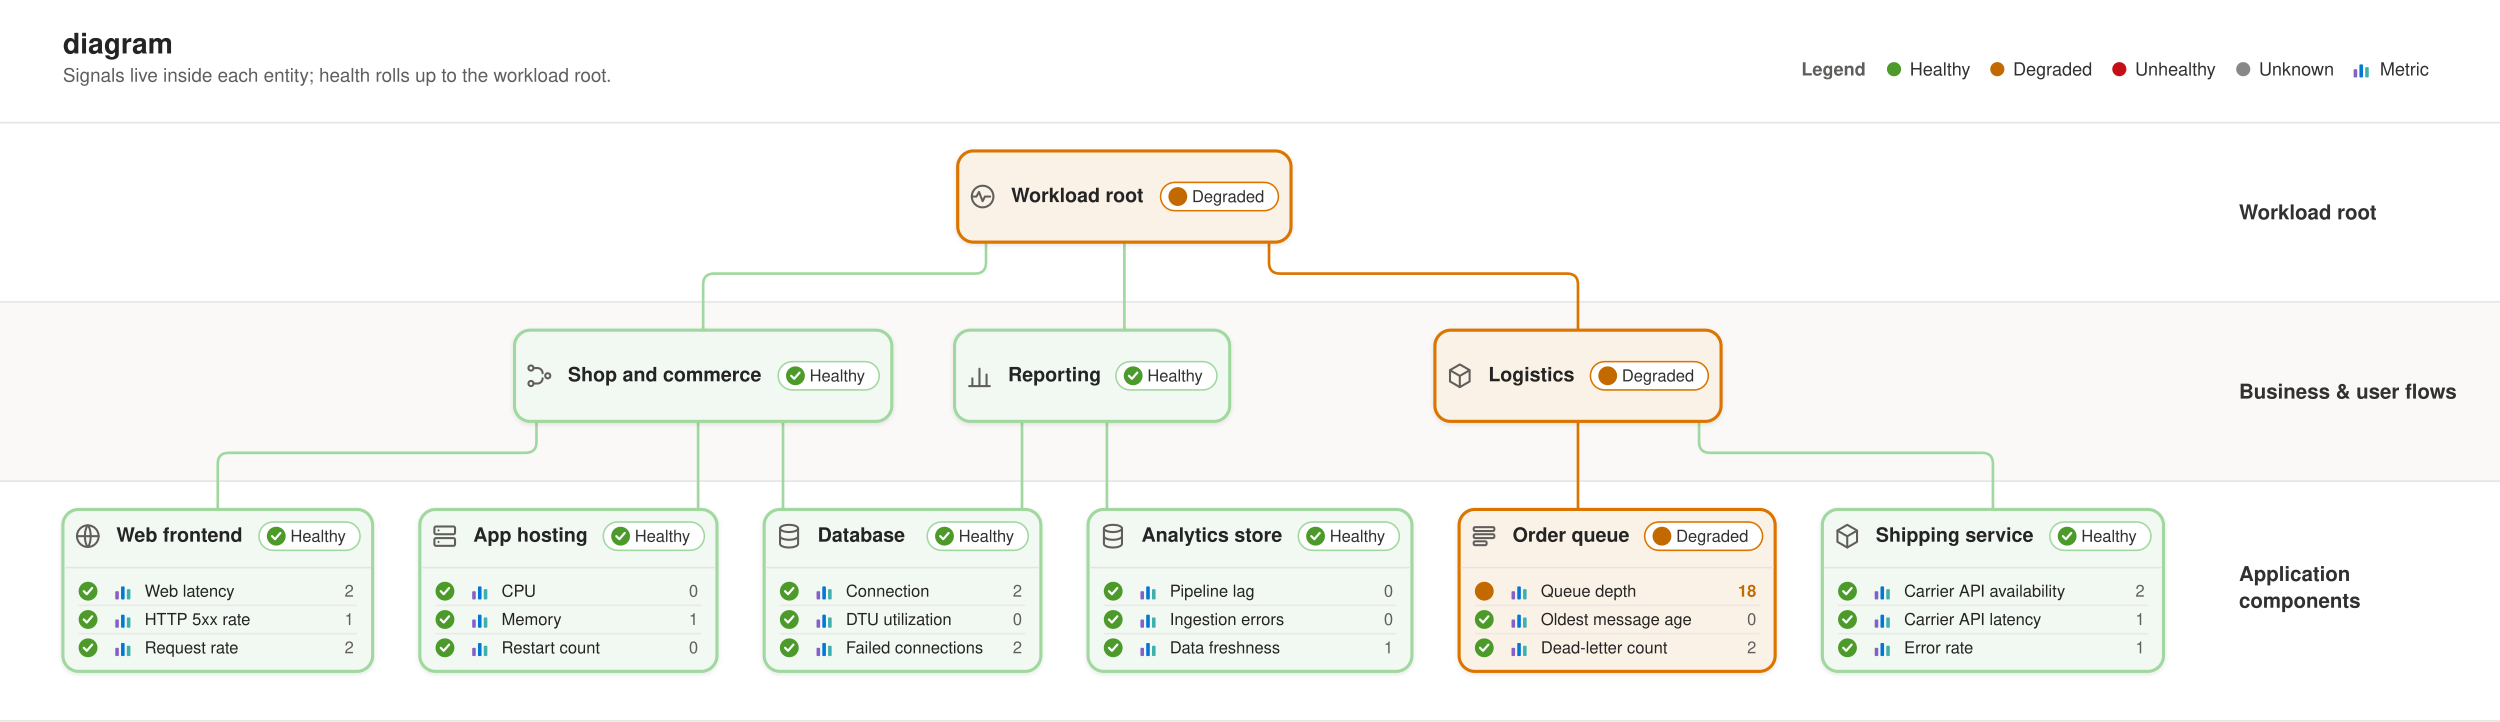
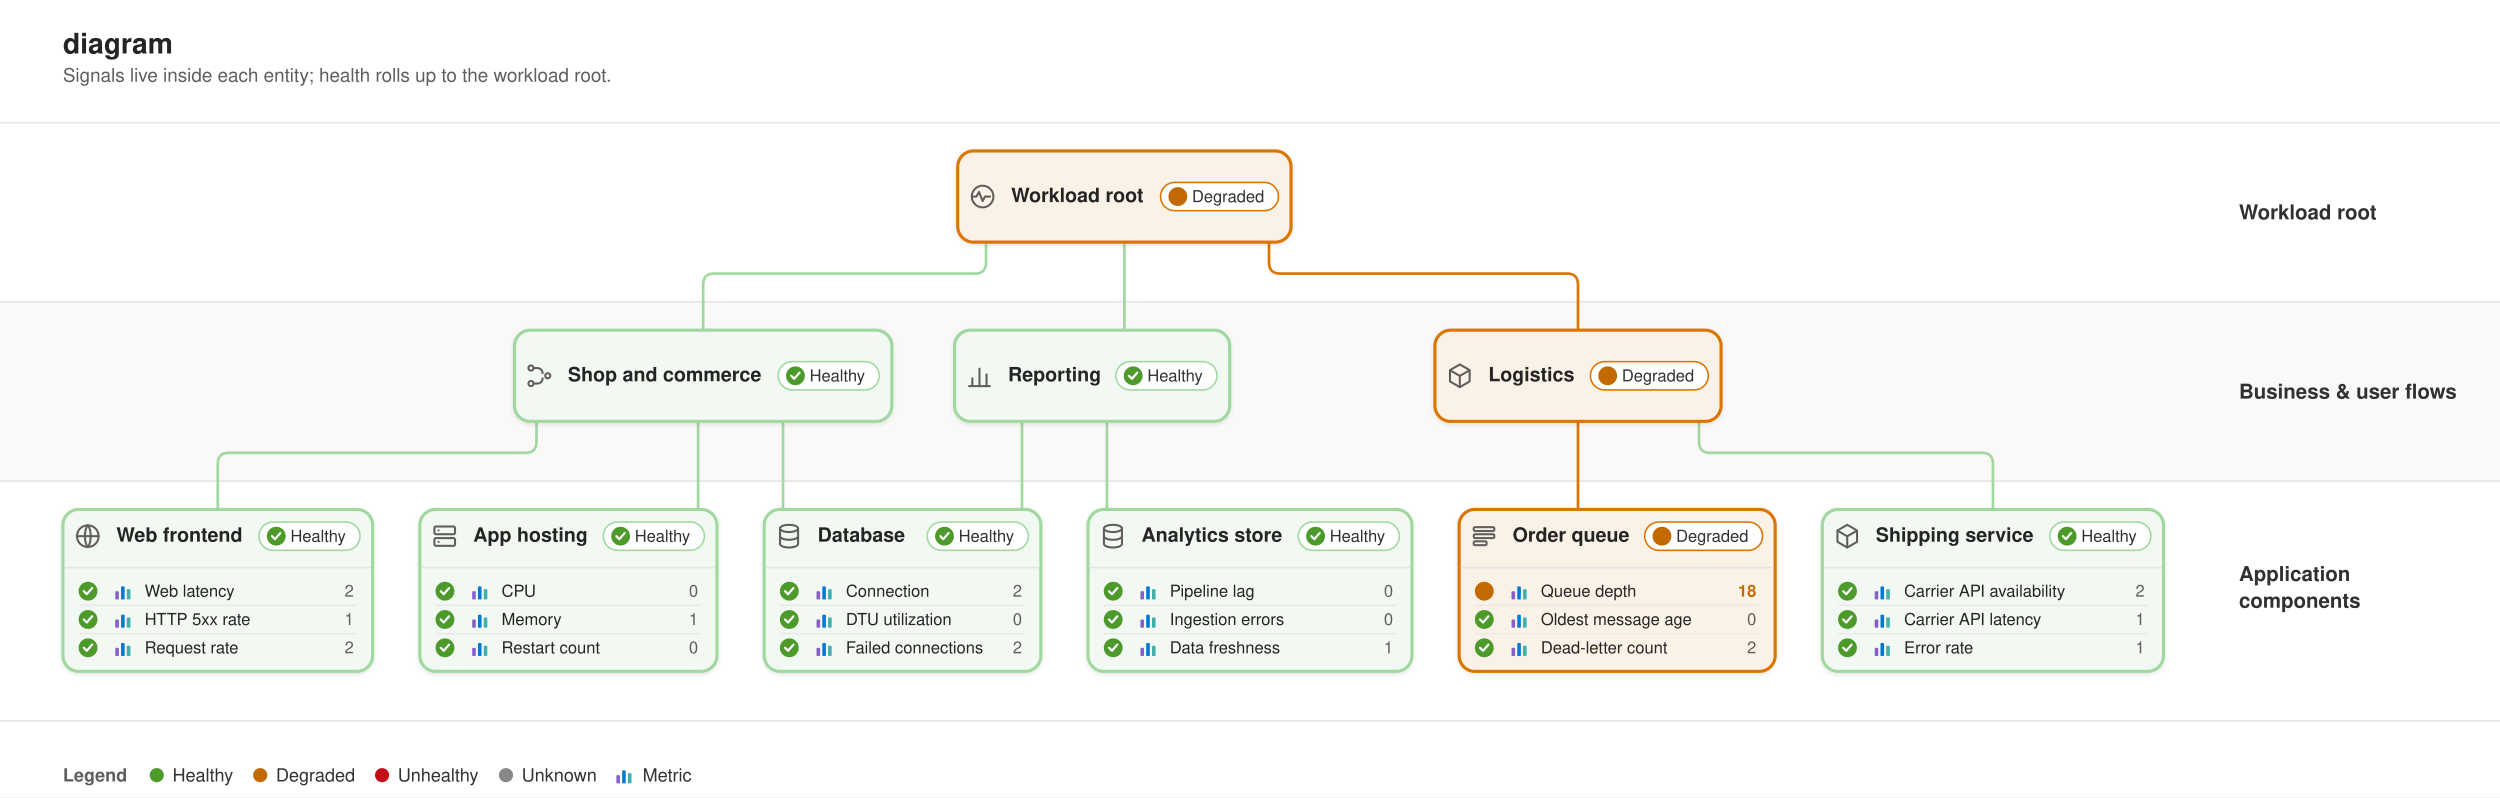
- <svg xmlns="http://www.w3.org/2000/svg" width="1590" height="459" viewBox="0 0 1590 459" font-family="Segoe UI, -apple-system, BlinkMacSystemFont, Helvetica, Arial, sans-serif">
+ <svg xmlns="http://www.w3.org/2000/svg" width="1590" height="507" viewBox="0 0 1590 507" font-family="Segoe UI, -apple-system, BlinkMacSystemFont, Helvetica, Arial, sans-serif">
  <defs>
    <filter id="cs" x="-20%" y="-20%" width="140%" height="140%">
      <feDropShadow dx="0" dy="1" stdDeviation="1.3" flood-color="#000" flood-opacity="0.1" />
    </filter>
  </defs>
-   <rect width="1590" height="459" fill="#ffffff" />
+   <rect width="1590" height="507" fill="#ffffff" />
  <rect x="0" y="78.0" width="1590" height="114.0" fill="#ffffff" />
  <line x1="0" y1="78.0" x2="1590" y2="78.0" stroke="#e6e4e2" />
  <text x="1424.0" y="139.5" font-size="13" font-weight="700" fill="#323130">Workload root</text>
  <rect x="0" y="192.0" width="1590" height="114.0" fill="#faf9f8" />
  <line x1="0" y1="192.0" x2="1590" y2="192.0" stroke="#e6e4e2" />
  <text x="1424.0" y="253.5" font-size="13" font-weight="700" fill="#323130">Business &amp; user flows</text>
  <rect x="0" y="306.0" width="1590" height="135.0" fill="#ffffff" />
  <line x1="0" y1="306.0" x2="1590" y2="306.0" stroke="#e6e4e2" />
  <text x="1424.0" y="369.5" font-size="13" font-weight="700" fill="#323130">Application</text>
  <text x="1424.0" y="386.5" font-size="13" font-weight="700" fill="#323130">components</text>
  <line x1="0" y1="458.5" x2="1590" y2="458.5" stroke="#e6e4e2" />
  <text x="40" y="34" font-size="18" font-weight="700" fill="#242424">diagram</text>
  <text x="40" y="52" font-size="12" fill="#605e5c">Signals live inside each entity; health rolls up to the workload root.</text>
-   <text x="1186.6" y="48" font-size="11.5" font-weight="600" fill="#605e5c" text-anchor="end">Legend</text>
-   <circle cx="1204.6" cy="44" r="4.5" fill="#4c9a2a" />
-   <text x="1214.6" y="48" font-size="11.5" fill="#323130">Healthy</text>
-   <circle cx="1270.3" cy="44" r="4.5" fill="#c26a00" />
-   <text x="1280.3" y="48" font-size="11.5" fill="#323130">Degraded</text>
-   <circle cx="1347.9" cy="44" r="4.5" fill="#c50f18" />
-   <text x="1357.9" y="48" font-size="11.5" fill="#323130">Unhealthy</text>
-   <circle cx="1426.7" cy="44" r="4.5" fill="#8a8886" />
-   <text x="1436.7" y="48" font-size="11.5" fill="#323130">Unknown</text>
-   <g transform="translate(1495.6,37.0) scale(0.875)">
+   <text x="40.0" y="497.0" font-size="11.5" font-weight="600" fill="#605e5c">Legend</text>
+   <circle cx="99.7" cy="493.0" r="4.5" fill="#4c9a2a" />
+   <text x="109.7" y="497.0" font-size="11.5" fill="#323130">Healthy</text>
+   <circle cx="165.5" cy="493.0" r="4.5" fill="#c26a00" />
+   <text x="175.5" y="497.0" font-size="11.5" fill="#323130">Degraded</text>
+   <circle cx="243.0" cy="493.0" r="4.5" fill="#c50f18" />
+   <text x="253.0" y="497.0" font-size="11.5" fill="#323130">Unhealthy</text>
+   <circle cx="321.8" cy="493.0" r="4.5" fill="#8a8886" />
+   <text x="331.8" y="497.0" font-size="11.5" fill="#323130">Unknown</text>
+   <g transform="translate(390.7,486.0) scale(0.875)">
    <rect x="1.5" y="8" width="2.6" height="6" rx="0.6" fill="#8661c5" />
    <rect x="5.7" y="4.5" width="2.6" height="9.5" rx="0.6" fill="#0078D4" />
    <rect x="9.9" y="6.5" width="2.6" height="7.5" rx="0.6" fill="#3fb0ac" />
  </g>
-   <text x="1513.6" y="48" font-size="11.5" fill="#323130">Metric</text>
+   <text x="408.7" y="497.0" font-size="11.5" fill="#323130">Metric</text>
  <g transform="translate(40.0,0)">
    <g fill="none" stroke-linecap="butt" stroke-linejoin="round">
      <path d="M98.5 324.0 L98.5 295.0 Q98.5 288.0 105.5 288.0 L294.2 288.0 Q301.2 288.0 301.2 281.0 L301.2 268.0" stroke="#a0d8a0" stroke-width="1.7" />
      <path d="M404.0 324.0 L404.0 268.0" stroke="#a0d8a0" stroke-width="1.7" />
      <path d="M458.0 324.0 L458.0 268.0" stroke="#a0d8a0" stroke-width="1.7" />
      <path d="M610.0 324.0 L610.0 268.0" stroke="#a0d8a0" stroke-width="1.7" />
      <path d="M664.0 324.0 L664.0 268.0" stroke="#a0d8a0" stroke-width="1.7" />
      <path d="M1227.5 324.0 L1227.5 295.0 Q1227.5 288.0 1220.5 288.0 L1047.6 288.0 Q1040.6 288.0 1040.6 281.0 L1040.6 268.0" stroke="#a0d8a0" stroke-width="1.7" />
      <path d="M963.6 324.0 L963.6 268.0" stroke="#db7500" stroke-width="1.7" />
      <path d="M407.2 210.0 L407.2 181.0 Q407.2 174.0 414.2 174.0 L580.1 174.0 Q587.1 174.0 587.1 167.0 L587.1 154.0" stroke="#a0d8a0" stroke-width="1.7" />
      <path d="M675.1 210.0 L675.1 154.0" stroke="#a0d8a0" stroke-width="1.7" />
      <path d="M963.6 210.0 L963.6 181.0 Q963.6 174.0 956.6 174.0 L774.1 174.0 Q767.1 174.0 767.1 167.0 L767.1 154.0" stroke="#db7500" stroke-width="1.7" />
    </g>
    <g filter="url(#cs)">
      <rect x="0.0" y="324.0" width="197" height="103" rx="10" fill="#f2f8f2" stroke="#a0d8a0" stroke-width="2" />
    </g>
    <g transform="translate(6.0,331.16) scale(0.82)">
      <circle cx="12" cy="12" r="8.4" fill="none" stroke="#605e5c" stroke-width="1.6" stroke-linecap="round" stroke-linejoin="round" />
      <path d="M3.6 12h16.8M12 3.6c3 3 3 13.8 0 16.8M12 3.6c-3 3-3 13.8 0 16.8" fill="none" stroke="#605e5c" stroke-width="1.6" stroke-linecap="round" stroke-linejoin="round" />
    </g>
    <text x="34.0" y="344.5" font-size="12.5" font-weight="600" fill="#242424">Web frontend</text>
    <rect x="124.7" y="332.00" width="64.3" height="18" rx="9" fill="#ffffff" stroke="#a0d8a0" stroke-width="1" />
    <circle cx="135.7" cy="341.0" r="6" fill="#4c9a2a" />
    <path d="M133.0 341.0 l1.9 1.9 l3.4 -3.9" fill="none" stroke="#ffffff" stroke-width="1.4" stroke-linecap="round" stroke-linejoin="round" />
    <text x="144.7" y="344.57" font-size="10.5" fill="#323130">Healthy</text>
    <line x1="1.0" y1="361.0" x2="196.0" y2="361.0" stroke="#e6e4e2" />
    <circle cx="16.0" cy="376.0" r="6" fill="#4c9a2a" />
    <path d="M13.3 376.0 l1.9 1.9 l3.4 -3.9" fill="none" stroke="#ffffff" stroke-width="1.4" stroke-linecap="round" stroke-linejoin="round" />
    <g transform="translate(32.0,369.0) scale(0.875)">
      <rect x="1.5" y="8" width="2.6" height="6" rx="0.6" fill="#8661c5" />
      <rect x="5.7" y="4.5" width="2.6" height="9.5" rx="0.6" fill="#0078D4" />
      <rect x="9.9" y="6.5" width="2.6" height="7.5" rx="0.6" fill="#3fb0ac" />
    </g>
    <text x="52.0" y="379.5" font-size="10.5" fill="#242424">Web latency</text>
    <text x="185.0" y="379.5" font-size="10.5" font-weight="400" fill="#605e5c" text-anchor="end">2</text>
    <line x1="10.0" y1="385.0" x2="187.0" y2="385.0" stroke="#e6e4e2" stroke-opacity="0.7" />
    <circle cx="16.0" cy="394.0" r="6" fill="#4c9a2a" />
    <path d="M13.3 394.0 l1.9 1.9 l3.4 -3.9" fill="none" stroke="#ffffff" stroke-width="1.4" stroke-linecap="round" stroke-linejoin="round" />
    <g transform="translate(32.0,387.0) scale(0.875)">
      <rect x="1.5" y="8" width="2.6" height="6" rx="0.6" fill="#8661c5" />
      <rect x="5.7" y="4.5" width="2.6" height="9.5" rx="0.6" fill="#0078D4" />
      <rect x="9.9" y="6.5" width="2.6" height="7.5" rx="0.6" fill="#3fb0ac" />
    </g>
    <text x="52.0" y="397.5" font-size="10.5" fill="#242424">HTTP 5xx rate</text>
    <text x="185.0" y="397.5" font-size="10.5" font-weight="400" fill="#605e5c" text-anchor="end">1</text>
    <line x1="10.0" y1="403.0" x2="187.0" y2="403.0" stroke="#e6e4e2" stroke-opacity="0.7" />
    <circle cx="16.0" cy="412.0" r="6" fill="#4c9a2a" />
    <path d="M13.3 412.0 l1.9 1.9 l3.4 -3.9" fill="none" stroke="#ffffff" stroke-width="1.4" stroke-linecap="round" stroke-linejoin="round" />
    <g transform="translate(32.0,405.0) scale(0.875)">
      <rect x="1.5" y="8" width="2.6" height="6" rx="0.6" fill="#8661c5" />
      <rect x="5.7" y="4.5" width="2.6" height="9.5" rx="0.6" fill="#0078D4" />
      <rect x="9.9" y="6.5" width="2.6" height="7.5" rx="0.6" fill="#3fb0ac" />
    </g>
    <text x="52.0" y="415.5" font-size="10.5" fill="#242424">Request rate</text>
    <text x="185.0" y="415.5" font-size="10.5" font-weight="400" fill="#605e5c" text-anchor="end">2</text>
    <g filter="url(#cs)">
      <rect x="227.0" y="324.0" width="189" height="103" rx="10" fill="#f2f8f2" stroke="#a0d8a0" stroke-width="2" />
    </g>
    <g transform="translate(233.0,331.16) scale(0.82)">
      <rect x="4" y="4.5" width="16" height="6" rx="1.2" fill="none" stroke="#605e5c" stroke-width="1.6" stroke-linecap="round" stroke-linejoin="round" />
      <rect x="4" y="13.5" width="16" height="6" rx="1.2" fill="none" stroke="#605e5c" stroke-width="1.6" stroke-linecap="round" stroke-linejoin="round" />
      <path d="M7.2 7.5h.01M7.2 16.5h.01" fill="none" stroke="#605e5c" stroke-width="1.6" stroke-linecap="round" stroke-linejoin="round" />
    </g>
    <text x="261.0" y="344.5" font-size="12.5" font-weight="600" fill="#242424">App hosting</text>
    <rect x="343.7" y="332.00" width="64.3" height="18" rx="9" fill="#ffffff" stroke="#a0d8a0" stroke-width="1" />
    <circle cx="354.7" cy="341.0" r="6" fill="#4c9a2a" />
    <path d="M352.0 341.0 l1.9 1.9 l3.4 -3.9" fill="none" stroke="#ffffff" stroke-width="1.4" stroke-linecap="round" stroke-linejoin="round" />
    <text x="363.7" y="344.57" font-size="10.5" fill="#323130">Healthy</text>
    <line x1="228.0" y1="361.0" x2="415.0" y2="361.0" stroke="#e6e4e2" />
    <circle cx="243.0" cy="376.0" r="6" fill="#4c9a2a" />
    <path d="M240.3 376.0 l1.9 1.9 l3.4 -3.9" fill="none" stroke="#ffffff" stroke-width="1.4" stroke-linecap="round" stroke-linejoin="round" />
    <g transform="translate(259.0,369.0) scale(0.875)">
      <rect x="1.5" y="8" width="2.6" height="6" rx="0.6" fill="#8661c5" />
      <rect x="5.7" y="4.5" width="2.6" height="9.5" rx="0.6" fill="#0078D4" />
      <rect x="9.9" y="6.5" width="2.6" height="7.5" rx="0.6" fill="#3fb0ac" />
    </g>
    <text x="279.0" y="379.5" font-size="10.5" fill="#242424">CPU</text>
    <text x="404.0" y="379.5" font-size="10.5" font-weight="400" fill="#605e5c" text-anchor="end">0</text>
    <line x1="237.0" y1="385.0" x2="406.0" y2="385.0" stroke="#e6e4e2" stroke-opacity="0.7" />
    <circle cx="243.0" cy="394.0" r="6" fill="#4c9a2a" />
    <path d="M240.3 394.0 l1.9 1.9 l3.4 -3.9" fill="none" stroke="#ffffff" stroke-width="1.4" stroke-linecap="round" stroke-linejoin="round" />
    <g transform="translate(259.0,387.0) scale(0.875)">
      <rect x="1.5" y="8" width="2.6" height="6" rx="0.6" fill="#8661c5" />
      <rect x="5.7" y="4.5" width="2.6" height="9.5" rx="0.6" fill="#0078D4" />
      <rect x="9.9" y="6.5" width="2.6" height="7.5" rx="0.6" fill="#3fb0ac" />
    </g>
    <text x="279.0" y="397.5" font-size="10.5" fill="#242424">Memory</text>
    <text x="404.0" y="397.5" font-size="10.5" font-weight="400" fill="#605e5c" text-anchor="end">1</text>
    <line x1="237.0" y1="403.0" x2="406.0" y2="403.0" stroke="#e6e4e2" stroke-opacity="0.7" />
    <circle cx="243.0" cy="412.0" r="6" fill="#4c9a2a" />
    <path d="M240.3 412.0 l1.9 1.9 l3.4 -3.9" fill="none" stroke="#ffffff" stroke-width="1.4" stroke-linecap="round" stroke-linejoin="round" />
    <g transform="translate(259.0,405.0) scale(0.875)">
      <rect x="1.5" y="8" width="2.6" height="6" rx="0.6" fill="#8661c5" />
      <rect x="5.7" y="4.5" width="2.6" height="9.5" rx="0.6" fill="#0078D4" />
      <rect x="9.9" y="6.5" width="2.6" height="7.5" rx="0.6" fill="#3fb0ac" />
    </g>
    <text x="279.0" y="415.5" font-size="10.5" fill="#242424">Restart count</text>
    <text x="404.0" y="415.5" font-size="10.5" font-weight="400" fill="#605e5c" text-anchor="end">0</text>
    <g filter="url(#cs)">
      <rect x="446.0" y="324.0" width="176" height="103" rx="10" fill="#f2f8f2" stroke="#a0d8a0" stroke-width="2" />
    </g>
    <g transform="translate(452.0,331.16) scale(0.82)">
      <ellipse cx="12" cy="6" rx="7" ry="2.8" fill="none" stroke="#605e5c" stroke-width="1.6" stroke-linecap="round" stroke-linejoin="round" />
      <path d="M5 6v12c0 1.55 3.13 2.8 7 2.8s7-1.25 7-2.8V6" fill="none" stroke="#605e5c" stroke-width="1.6" stroke-linecap="round" stroke-linejoin="round" />
      <path d="M5 12c0 1.55 3.13 2.8 7 2.8s7-1.25 7-2.8" fill="none" stroke="#605e5c" stroke-width="1.6" stroke-linecap="round" stroke-linejoin="round" />
    </g>
    <text x="480.0" y="344.5" font-size="12.5" font-weight="600" fill="#242424">Database</text>
    <rect x="549.7" y="332.00" width="64.3" height="18" rx="9" fill="#ffffff" stroke="#a0d8a0" stroke-width="1" />
    <circle cx="560.7" cy="341.0" r="6" fill="#4c9a2a" />
    <path d="M558.0 341.0 l1.9 1.9 l3.4 -3.9" fill="none" stroke="#ffffff" stroke-width="1.4" stroke-linecap="round" stroke-linejoin="round" />
    <text x="569.7" y="344.57" font-size="10.5" fill="#323130">Healthy</text>
    <line x1="447.0" y1="361.0" x2="621.0" y2="361.0" stroke="#e6e4e2" />
    <circle cx="462.0" cy="376.0" r="6" fill="#4c9a2a" />
    <path d="M459.3 376.0 l1.9 1.9 l3.4 -3.9" fill="none" stroke="#ffffff" stroke-width="1.4" stroke-linecap="round" stroke-linejoin="round" />
    <g transform="translate(478.0,369.0) scale(0.875)">
      <rect x="1.5" y="8" width="2.6" height="6" rx="0.6" fill="#8661c5" />
      <rect x="5.7" y="4.5" width="2.6" height="9.5" rx="0.6" fill="#0078D4" />
      <rect x="9.9" y="6.5" width="2.6" height="7.5" rx="0.6" fill="#3fb0ac" />
    </g>
    <text x="498.0" y="379.5" font-size="10.5" fill="#242424">Connection</text>
    <text x="610.0" y="379.5" font-size="10.5" font-weight="400" fill="#605e5c" text-anchor="end">2</text>
    <line x1="456.0" y1="385.0" x2="612.0" y2="385.0" stroke="#e6e4e2" stroke-opacity="0.7" />
    <circle cx="462.0" cy="394.0" r="6" fill="#4c9a2a" />
    <path d="M459.3 394.0 l1.9 1.9 l3.4 -3.9" fill="none" stroke="#ffffff" stroke-width="1.4" stroke-linecap="round" stroke-linejoin="round" />
    <g transform="translate(478.0,387.0) scale(0.875)">
      <rect x="1.5" y="8" width="2.6" height="6" rx="0.6" fill="#8661c5" />
      <rect x="5.7" y="4.5" width="2.6" height="9.5" rx="0.6" fill="#0078D4" />
      <rect x="9.9" y="6.5" width="2.6" height="7.5" rx="0.6" fill="#3fb0ac" />
    </g>
    <text x="498.0" y="397.5" font-size="10.5" fill="#242424">DTU utilization</text>
    <text x="610.0" y="397.5" font-size="10.5" font-weight="400" fill="#605e5c" text-anchor="end">0</text>
    <line x1="456.0" y1="403.0" x2="612.0" y2="403.0" stroke="#e6e4e2" stroke-opacity="0.7" />
    <circle cx="462.0" cy="412.0" r="6" fill="#4c9a2a" />
    <path d="M459.3 412.0 l1.9 1.9 l3.4 -3.9" fill="none" stroke="#ffffff" stroke-width="1.4" stroke-linecap="round" stroke-linejoin="round" />
    <g transform="translate(478.0,405.0) scale(0.875)">
      <rect x="1.5" y="8" width="2.6" height="6" rx="0.6" fill="#8661c5" />
      <rect x="5.7" y="4.5" width="2.6" height="9.5" rx="0.6" fill="#0078D4" />
      <rect x="9.9" y="6.5" width="2.6" height="7.5" rx="0.6" fill="#3fb0ac" />
    </g>
    <text x="498.0" y="415.5" font-size="10.5" fill="#242424">Failed connections</text>
    <text x="610.0" y="415.5" font-size="10.5" font-weight="400" fill="#605e5c" text-anchor="end">2</text>
    <g filter="url(#cs)">
      <rect x="652.0" y="324.0" width="206" height="103" rx="10" fill="#f2f8f2" stroke="#a0d8a0" stroke-width="2" />
    </g>
    <g transform="translate(658.0,331.16) scale(0.82)">
      <ellipse cx="12" cy="6" rx="7" ry="2.8" fill="none" stroke="#605e5c" stroke-width="1.6" stroke-linecap="round" stroke-linejoin="round" />
      <path d="M5 6v12c0 1.55 3.13 2.8 7 2.8s7-1.25 7-2.8V6" fill="none" stroke="#605e5c" stroke-width="1.6" stroke-linecap="round" stroke-linejoin="round" />
      <path d="M5 12c0 1.55 3.13 2.8 7 2.8s7-1.25 7-2.8" fill="none" stroke="#605e5c" stroke-width="1.6" stroke-linecap="round" stroke-linejoin="round" />
    </g>
    <text x="686.0" y="344.5" font-size="12.5" font-weight="600" fill="#242424">Analytics store</text>
    <rect x="785.7" y="332.00" width="64.3" height="18" rx="9" fill="#ffffff" stroke="#a0d8a0" stroke-width="1" />
    <circle cx="796.7" cy="341.0" r="6" fill="#4c9a2a" />
    <path d="M794.0 341.0 l1.9 1.9 l3.4 -3.9" fill="none" stroke="#ffffff" stroke-width="1.4" stroke-linecap="round" stroke-linejoin="round" />
    <text x="805.7" y="344.57" font-size="10.5" fill="#323130">Healthy</text>
    <line x1="653.0" y1="361.0" x2="857.0" y2="361.0" stroke="#e6e4e2" />
    <circle cx="668.0" cy="376.0" r="6" fill="#4c9a2a" />
    <path d="M665.3 376.0 l1.9 1.9 l3.4 -3.9" fill="none" stroke="#ffffff" stroke-width="1.4" stroke-linecap="round" stroke-linejoin="round" />
    <g transform="translate(684.0,369.0) scale(0.875)">
      <rect x="1.5" y="8" width="2.6" height="6" rx="0.6" fill="#8661c5" />
      <rect x="5.7" y="4.5" width="2.6" height="9.5" rx="0.6" fill="#0078D4" />
      <rect x="9.9" y="6.5" width="2.6" height="7.5" rx="0.6" fill="#3fb0ac" />
    </g>
    <text x="704.0" y="379.5" font-size="10.5" fill="#242424">Pipeline lag</text>
    <text x="846.0" y="379.5" font-size="10.5" font-weight="400" fill="#605e5c" text-anchor="end">0</text>
    <line x1="662.0" y1="385.0" x2="848.0" y2="385.0" stroke="#e6e4e2" stroke-opacity="0.7" />
    <circle cx="668.0" cy="394.0" r="6" fill="#4c9a2a" />
    <path d="M665.3 394.0 l1.9 1.9 l3.4 -3.9" fill="none" stroke="#ffffff" stroke-width="1.4" stroke-linecap="round" stroke-linejoin="round" />
    <g transform="translate(684.0,387.0) scale(0.875)">
      <rect x="1.5" y="8" width="2.6" height="6" rx="0.6" fill="#8661c5" />
      <rect x="5.7" y="4.5" width="2.6" height="9.5" rx="0.6" fill="#0078D4" />
      <rect x="9.9" y="6.5" width="2.6" height="7.5" rx="0.6" fill="#3fb0ac" />
    </g>
    <text x="704.0" y="397.5" font-size="10.5" fill="#242424">Ingestion errors</text>
    <text x="846.0" y="397.5" font-size="10.5" font-weight="400" fill="#605e5c" text-anchor="end">0</text>
    <line x1="662.0" y1="403.0" x2="848.0" y2="403.0" stroke="#e6e4e2" stroke-opacity="0.7" />
    <circle cx="668.0" cy="412.0" r="6" fill="#4c9a2a" />
    <path d="M665.3 412.0 l1.9 1.9 l3.4 -3.9" fill="none" stroke="#ffffff" stroke-width="1.4" stroke-linecap="round" stroke-linejoin="round" />
    <g transform="translate(684.0,405.0) scale(0.875)">
      <rect x="1.5" y="8" width="2.6" height="6" rx="0.6" fill="#8661c5" />
      <rect x="5.7" y="4.5" width="2.6" height="9.5" rx="0.6" fill="#0078D4" />
      <rect x="9.9" y="6.5" width="2.6" height="7.5" rx="0.6" fill="#3fb0ac" />
    </g>
    <text x="704.0" y="415.5" font-size="10.5" fill="#242424">Data freshness</text>
    <text x="846.0" y="415.5" font-size="10.5" font-weight="400" fill="#605e5c" text-anchor="end">1</text>
    <g filter="url(#cs)">
      <rect x="888.0" y="324.0" width="201" height="103" rx="10" fill="#fbf2e7" stroke="#db7500" stroke-width="2" />
    </g>
    <g transform="translate(894.0,331.16) scale(0.82)">
      <rect x="4" y="5" width="16" height="3" rx="1" fill="none" stroke="#605e5c" stroke-width="1.6" stroke-linecap="round" stroke-linejoin="round" />
      <rect x="4" y="10.5" width="16" height="3" rx="1" fill="none" stroke="#605e5c" stroke-width="1.6" stroke-linecap="round" stroke-linejoin="round" />
      <rect x="4" y="16" width="10" height="3" rx="1" fill="none" stroke="#605e5c" stroke-width="1.6" stroke-linecap="round" stroke-linejoin="round" />
    </g>
    <text x="922.0" y="344.5" font-size="12.5" font-weight="600" fill="#242424">Order queue</text>
    <rect x="1006.0" y="332.00" width="75.0" height="18" rx="9" fill="#ffffff" stroke="#db7500" stroke-width="1" />
    <circle cx="1017.0" cy="341.0" r="6" fill="#c26a00" />
    <text x="1026.0" y="344.57" font-size="10.5" fill="#323130">Degraded</text>
    <line x1="889.0" y1="361.0" x2="1088.0" y2="361.0" stroke="#e6e4e2" />
    <circle cx="904.0" cy="376.0" r="6" fill="#c26a00" />
    <g transform="translate(920.0,369.0) scale(0.875)">
      <rect x="1.5" y="8" width="2.6" height="6" rx="0.6" fill="#8661c5" />
      <rect x="5.7" y="4.5" width="2.6" height="9.5" rx="0.6" fill="#0078D4" />
      <rect x="9.9" y="6.5" width="2.6" height="7.5" rx="0.6" fill="#3fb0ac" />
    </g>
    <text x="940.0" y="379.5" font-size="10.5" fill="#242424">Queue depth</text>
    <text x="1077.0" y="379.5" font-size="10.5" font-weight="600" fill="#c26a00" text-anchor="end">18</text>
    <line x1="898.0" y1="385.0" x2="1079.0" y2="385.0" stroke="#e6e4e2" stroke-opacity="0.7" />
    <circle cx="904.0" cy="394.0" r="6" fill="#4c9a2a" />
    <path d="M901.3 394.0 l1.9 1.9 l3.4 -3.9" fill="none" stroke="#ffffff" stroke-width="1.4" stroke-linecap="round" stroke-linejoin="round" />
    <g transform="translate(920.0,387.0) scale(0.875)">
      <rect x="1.5" y="8" width="2.6" height="6" rx="0.6" fill="#8661c5" />
      <rect x="5.7" y="4.5" width="2.6" height="9.5" rx="0.6" fill="#0078D4" />
      <rect x="9.9" y="6.5" width="2.6" height="7.5" rx="0.6" fill="#3fb0ac" />
    </g>
    <text x="940.0" y="397.5" font-size="10.5" fill="#242424">Oldest message age</text>
    <text x="1077.0" y="397.5" font-size="10.5" font-weight="400" fill="#605e5c" text-anchor="end">0</text>
    <line x1="898.0" y1="403.0" x2="1079.0" y2="403.0" stroke="#e6e4e2" stroke-opacity="0.7" />
    <circle cx="904.0" cy="412.0" r="6" fill="#4c9a2a" />
    <path d="M901.3 412.0 l1.9 1.9 l3.4 -3.9" fill="none" stroke="#ffffff" stroke-width="1.4" stroke-linecap="round" stroke-linejoin="round" />
    <g transform="translate(920.0,405.0) scale(0.875)">
      <rect x="1.5" y="8" width="2.6" height="6" rx="0.6" fill="#8661c5" />
      <rect x="5.7" y="4.5" width="2.6" height="9.5" rx="0.6" fill="#0078D4" />
      <rect x="9.9" y="6.5" width="2.6" height="7.5" rx="0.6" fill="#3fb0ac" />
    </g>
    <text x="940.0" y="415.5" font-size="10.5" fill="#242424">Dead-letter count</text>
    <text x="1077.0" y="415.5" font-size="10.5" font-weight="400" fill="#605e5c" text-anchor="end">2</text>
    <g filter="url(#cs)">
      <rect x="1119.0" y="324.0" width="217" height="103" rx="10" fill="#f2f8f2" stroke="#a0d8a0" stroke-width="2" />
    </g>
    <g transform="translate(1125.0,331.16) scale(0.82)">
      <path d="M12 3.2l7.6 4.4v8.8L12 20.8l-7.6-4.4V7.6z" fill="none" stroke="#605e5c" stroke-width="1.6" stroke-linecap="round" stroke-linejoin="round" />
      <path d="M4.6 7.8l7.4 4.3 7.4-4.3M12 12.1v8.6" fill="none" stroke="#605e5c" stroke-width="1.6" stroke-linecap="round" stroke-linejoin="round" />
    </g>
    <text x="1153.0" y="344.5" font-size="12.5" font-weight="600" fill="#242424">Shipping service</text>
    <rect x="1263.7" y="332.00" width="64.3" height="18" rx="9" fill="#ffffff" stroke="#a0d8a0" stroke-width="1" />
    <circle cx="1274.7" cy="341.0" r="6" fill="#4c9a2a" />
    <path d="M1272.0 341.0 l1.9 1.9 l3.4 -3.9" fill="none" stroke="#ffffff" stroke-width="1.4" stroke-linecap="round" stroke-linejoin="round" />
    <text x="1283.7" y="344.57" font-size="10.5" fill="#323130">Healthy</text>
    <line x1="1120.0" y1="361.0" x2="1335.0" y2="361.0" stroke="#e6e4e2" />
    <circle cx="1135.0" cy="376.0" r="6" fill="#4c9a2a" />
    <path d="M1132.3 376.0 l1.9 1.9 l3.4 -3.9" fill="none" stroke="#ffffff" stroke-width="1.4" stroke-linecap="round" stroke-linejoin="round" />
    <g transform="translate(1151.0,369.0) scale(0.875)">
      <rect x="1.5" y="8" width="2.6" height="6" rx="0.6" fill="#8661c5" />
      <rect x="5.7" y="4.5" width="2.6" height="9.5" rx="0.6" fill="#0078D4" />
      <rect x="9.9" y="6.5" width="2.6" height="7.5" rx="0.6" fill="#3fb0ac" />
    </g>
    <text x="1171.0" y="379.5" font-size="10.5" fill="#242424">Carrier API availability</text>
    <text x="1324.0" y="379.5" font-size="10.5" font-weight="400" fill="#605e5c" text-anchor="end">2</text>
    <line x1="1129.0" y1="385.0" x2="1326.0" y2="385.0" stroke="#e6e4e2" stroke-opacity="0.7" />
    <circle cx="1135.0" cy="394.0" r="6" fill="#4c9a2a" />
    <path d="M1132.3 394.0 l1.9 1.9 l3.4 -3.9" fill="none" stroke="#ffffff" stroke-width="1.4" stroke-linecap="round" stroke-linejoin="round" />
    <g transform="translate(1151.0,387.0) scale(0.875)">
      <rect x="1.5" y="8" width="2.6" height="6" rx="0.6" fill="#8661c5" />
      <rect x="5.7" y="4.5" width="2.6" height="9.5" rx="0.6" fill="#0078D4" />
      <rect x="9.9" y="6.5" width="2.6" height="7.5" rx="0.6" fill="#3fb0ac" />
    </g>
    <text x="1171.0" y="397.5" font-size="10.5" fill="#242424">Carrier API latency</text>
    <text x="1324.0" y="397.5" font-size="10.5" font-weight="400" fill="#605e5c" text-anchor="end">1</text>
    <line x1="1129.0" y1="403.0" x2="1326.0" y2="403.0" stroke="#e6e4e2" stroke-opacity="0.7" />
    <circle cx="1135.0" cy="412.0" r="6" fill="#4c9a2a" />
    <path d="M1132.3 412.0 l1.9 1.9 l3.4 -3.9" fill="none" stroke="#ffffff" stroke-width="1.4" stroke-linecap="round" stroke-linejoin="round" />
    <g transform="translate(1151.0,405.0) scale(0.875)">
      <rect x="1.5" y="8" width="2.6" height="6" rx="0.6" fill="#8661c5" />
      <rect x="5.7" y="4.5" width="2.6" height="9.5" rx="0.6" fill="#0078D4" />
      <rect x="9.9" y="6.5" width="2.6" height="7.5" rx="0.6" fill="#3fb0ac" />
    </g>
    <text x="1171.0" y="415.5" font-size="10.5" fill="#242424">Error rate</text>
    <text x="1324.0" y="415.5" font-size="10.5" font-weight="400" fill="#605e5c" text-anchor="end">1</text>
    <g filter="url(#cs)">
      <rect x="287.2" y="210.0" width="240" height="58" rx="10" fill="#f2f8f2" stroke="#a0d8a0" stroke-width="2" />
    </g>
    <g transform="translate(293.2,229.16) scale(0.82)">
      <circle cx="5.5" cy="6" r="2" fill="none" stroke="#605e5c" stroke-width="1.6" stroke-linecap="round" stroke-linejoin="round" />
      <circle cx="5.5" cy="18" r="2" fill="none" stroke="#605e5c" stroke-width="1.6" stroke-linecap="round" stroke-linejoin="round" />
      <circle cx="18.5" cy="12" r="2" fill="none" stroke="#605e5c" stroke-width="1.6" stroke-linecap="round" stroke-linejoin="round" />
      <path d="M7.5 6h3a4 4 0 0 1 4 4M7.5 18h3a4 4 0 0 0 4-4" fill="none" stroke="#605e5c" stroke-width="1.6" stroke-linecap="round" stroke-linejoin="round" />
    </g>
    <text x="321.2" y="242.5" font-size="12.5" font-weight="600" fill="#242424">Shop and commerce</text>
    <rect x="454.9" y="230.00" width="64.3" height="18" rx="9" fill="#ffffff" stroke="#a0d8a0" stroke-width="1" />
    <circle cx="465.9" cy="239.0" r="6" fill="#4c9a2a" />
    <path d="M463.2 239.0 l1.9 1.9 l3.4 -3.9" fill="none" stroke="#ffffff" stroke-width="1.4" stroke-linecap="round" stroke-linejoin="round" />
    <text x="474.9" y="242.57" font-size="10.5" fill="#323130">Healthy</text>
    <g filter="url(#cs)">
      <rect x="567.1" y="210.0" width="175" height="58" rx="10" fill="#f2f8f2" stroke="#a0d8a0" stroke-width="2" />
    </g>
    <g transform="translate(573.1,229.16) scale(0.82)">
      <path d="M4 20h16" fill="none" stroke="#605e5c" stroke-width="1.6" stroke-linecap="round" stroke-linejoin="round" />
      <path d="M6.5 20v-6M12 20V6.5M17.5 20v-9" fill="none" stroke="#605e5c" stroke-width="1.6" stroke-linecap="round" stroke-linejoin="round" />
    </g>
    <text x="601.1" y="242.5" font-size="12.5" font-weight="600" fill="#242424">Reporting</text>
    <rect x="669.7" y="230.00" width="64.3" height="18" rx="9" fill="#ffffff" stroke="#a0d8a0" stroke-width="1" />
    <circle cx="680.7" cy="239.0" r="6" fill="#4c9a2a" />
    <path d="M678.0 239.0 l1.9 1.9 l3.4 -3.9" fill="none" stroke="#ffffff" stroke-width="1.4" stroke-linecap="round" stroke-linejoin="round" />
    <text x="689.7" y="242.57" font-size="10.5" fill="#323130">Healthy</text>
    <g filter="url(#cs)">
      <rect x="872.6" y="210.0" width="182" height="58" rx="10" fill="#fbf2e7" stroke="#db7500" stroke-width="2" />
    </g>
    <g transform="translate(878.6,229.16) scale(0.82)">
      <path d="M12 3.2l7.6 4.4v8.8L12 20.8l-7.6-4.4V7.6z" fill="none" stroke="#605e5c" stroke-width="1.6" stroke-linecap="round" stroke-linejoin="round" />
      <path d="M4.6 7.8l7.4 4.3 7.4-4.3M12 12.1v8.6" fill="none" stroke="#605e5c" stroke-width="1.6" stroke-linecap="round" stroke-linejoin="round" />
    </g>
    <text x="906.6" y="242.5" font-size="12.5" font-weight="600" fill="#242424">Logistics</text>
    <rect x="971.5" y="230.00" width="75.0" height="18" rx="9" fill="#ffffff" stroke="#db7500" stroke-width="1" />
    <circle cx="982.5" cy="239.0" r="6" fill="#c26a00" />
    <text x="991.5" y="242.57" font-size="10.5" fill="#323130">Degraded</text>
    <g filter="url(#cs)">
      <rect x="569.1" y="96.0" width="212" height="58" rx="10" fill="#fbf2e7" stroke="#db7500" stroke-width="2" />
    </g>
    <g transform="translate(575.1,115.16) scale(0.82)">
      <circle cx="12" cy="12" r="8.4" fill="none" stroke="#605e5c" stroke-width="1.6" stroke-linecap="round" stroke-linejoin="round" />
      <path d="M4.2 12h3l2-3.6 2.8 7.2 1.8-3.6h4" fill="none" stroke="#605e5c" stroke-width="1.6" stroke-linecap="round" stroke-linejoin="round" />
    </g>
    <text x="603.1" y="128.5" font-size="12.5" font-weight="600" fill="#242424">Workload root</text>
    <rect x="698.1" y="116.00" width="75.0" height="18" rx="9" fill="#ffffff" stroke="#db7500" stroke-width="1" />
    <circle cx="709.1" cy="125.0" r="6" fill="#c26a00" />
    <text x="718.1" y="128.57" font-size="10.5" fill="#323130">Degraded</text>
  </g>
</svg>
